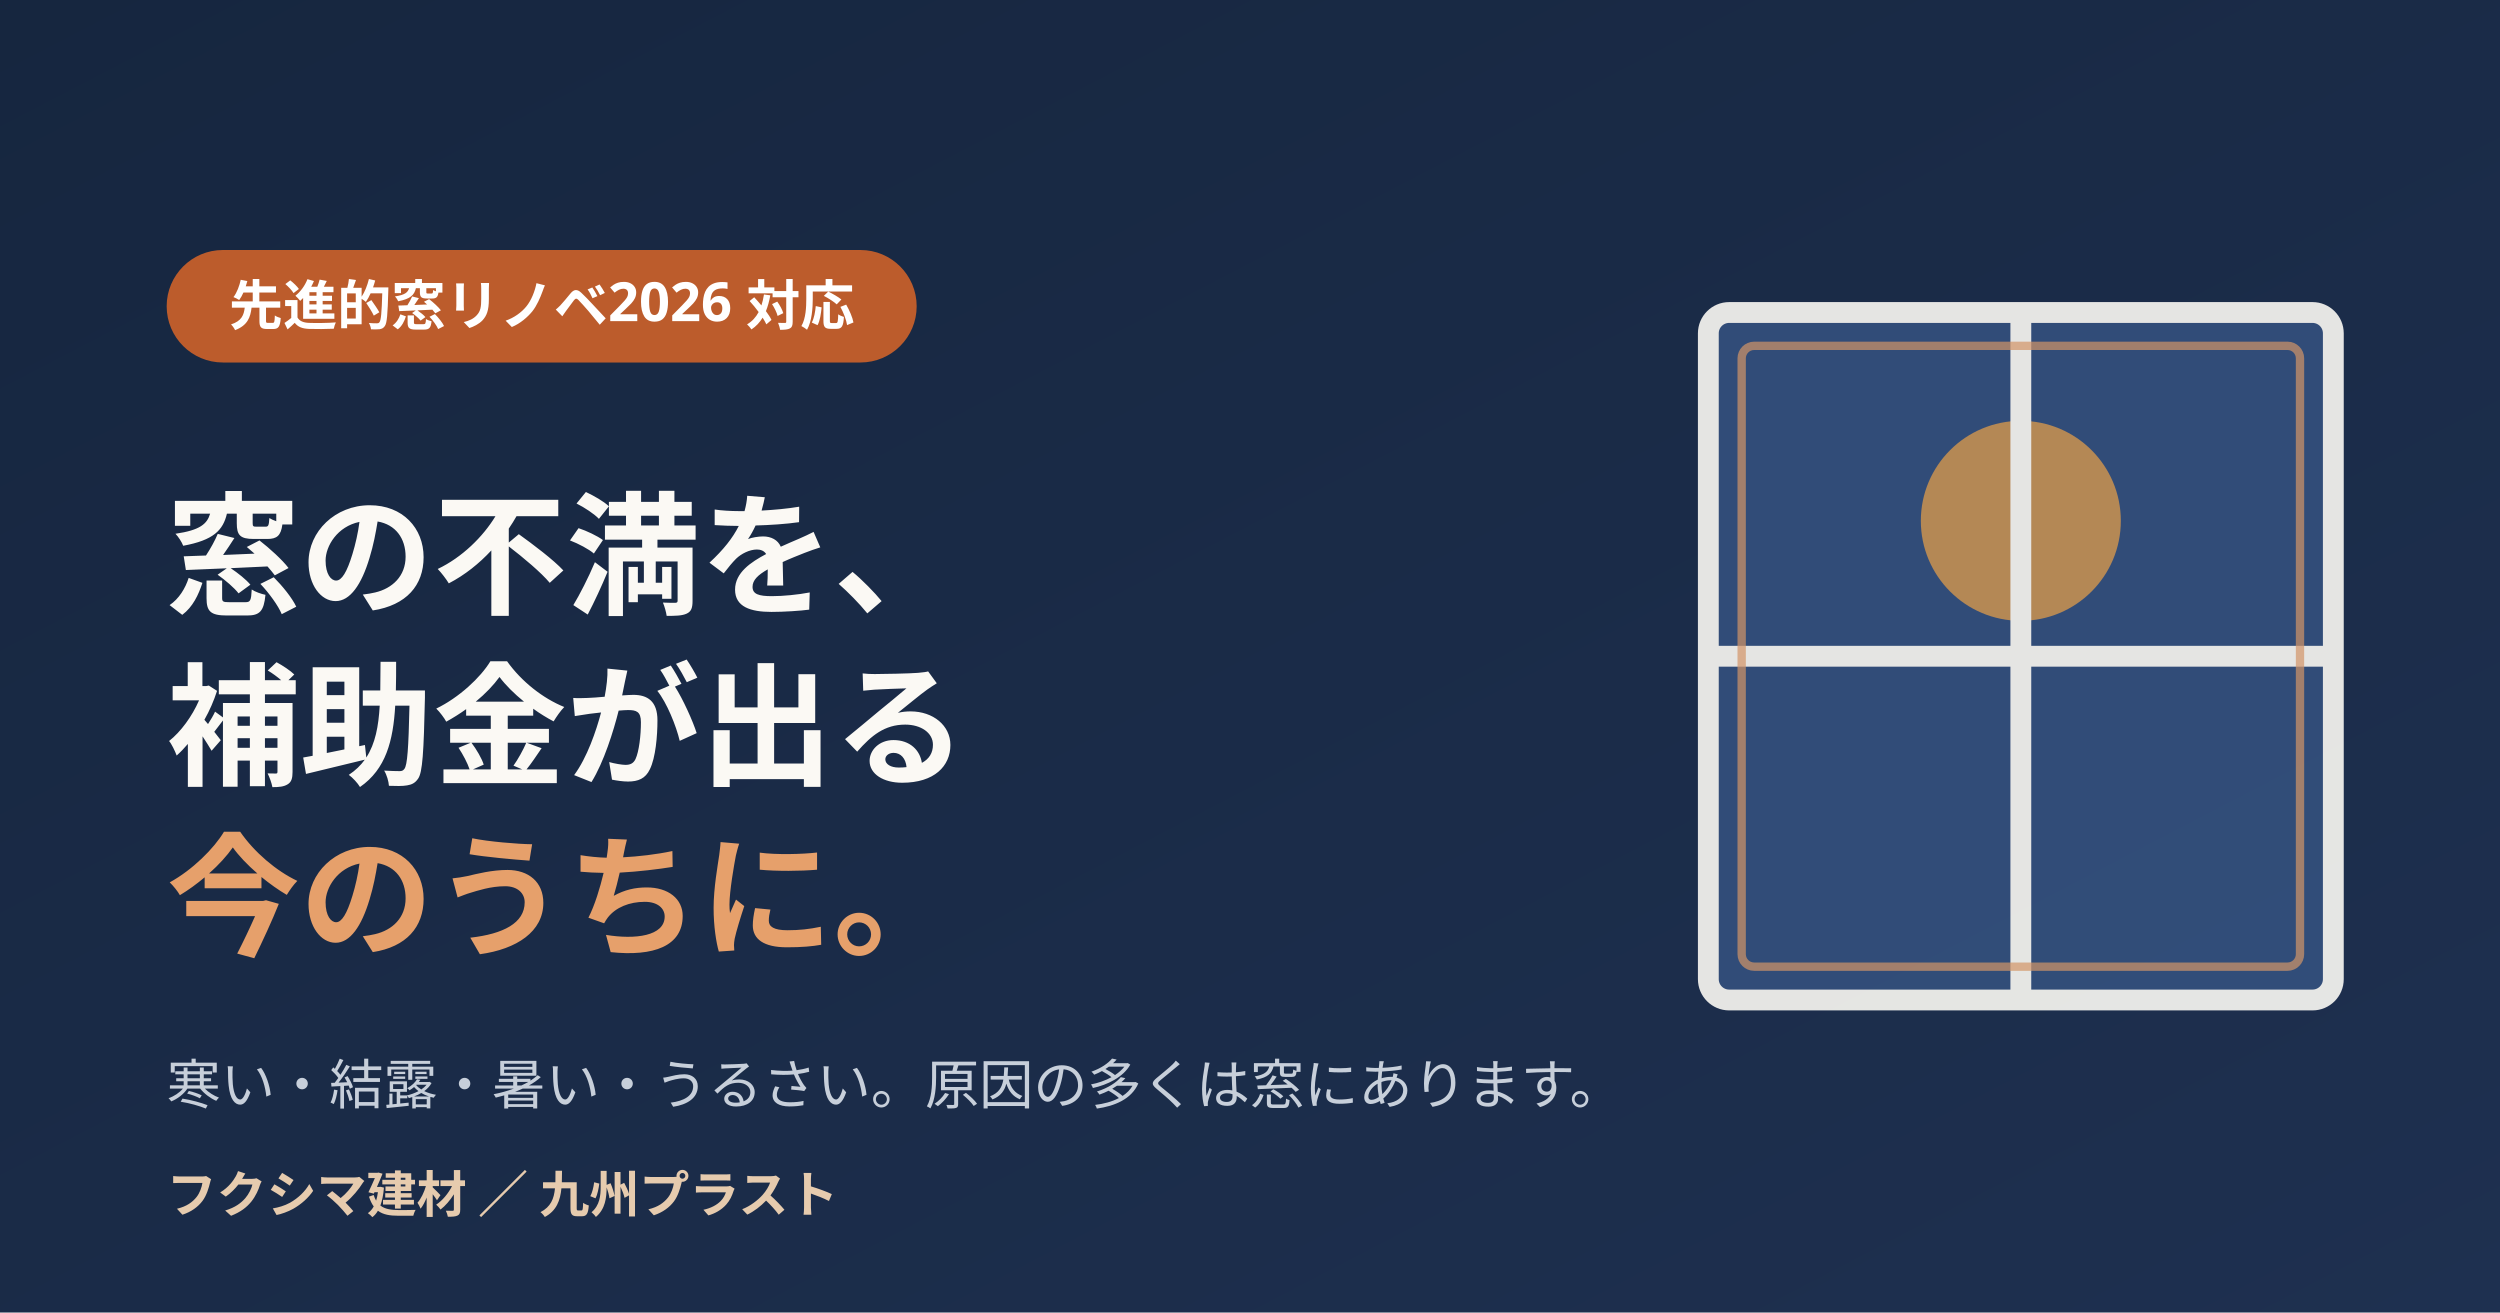
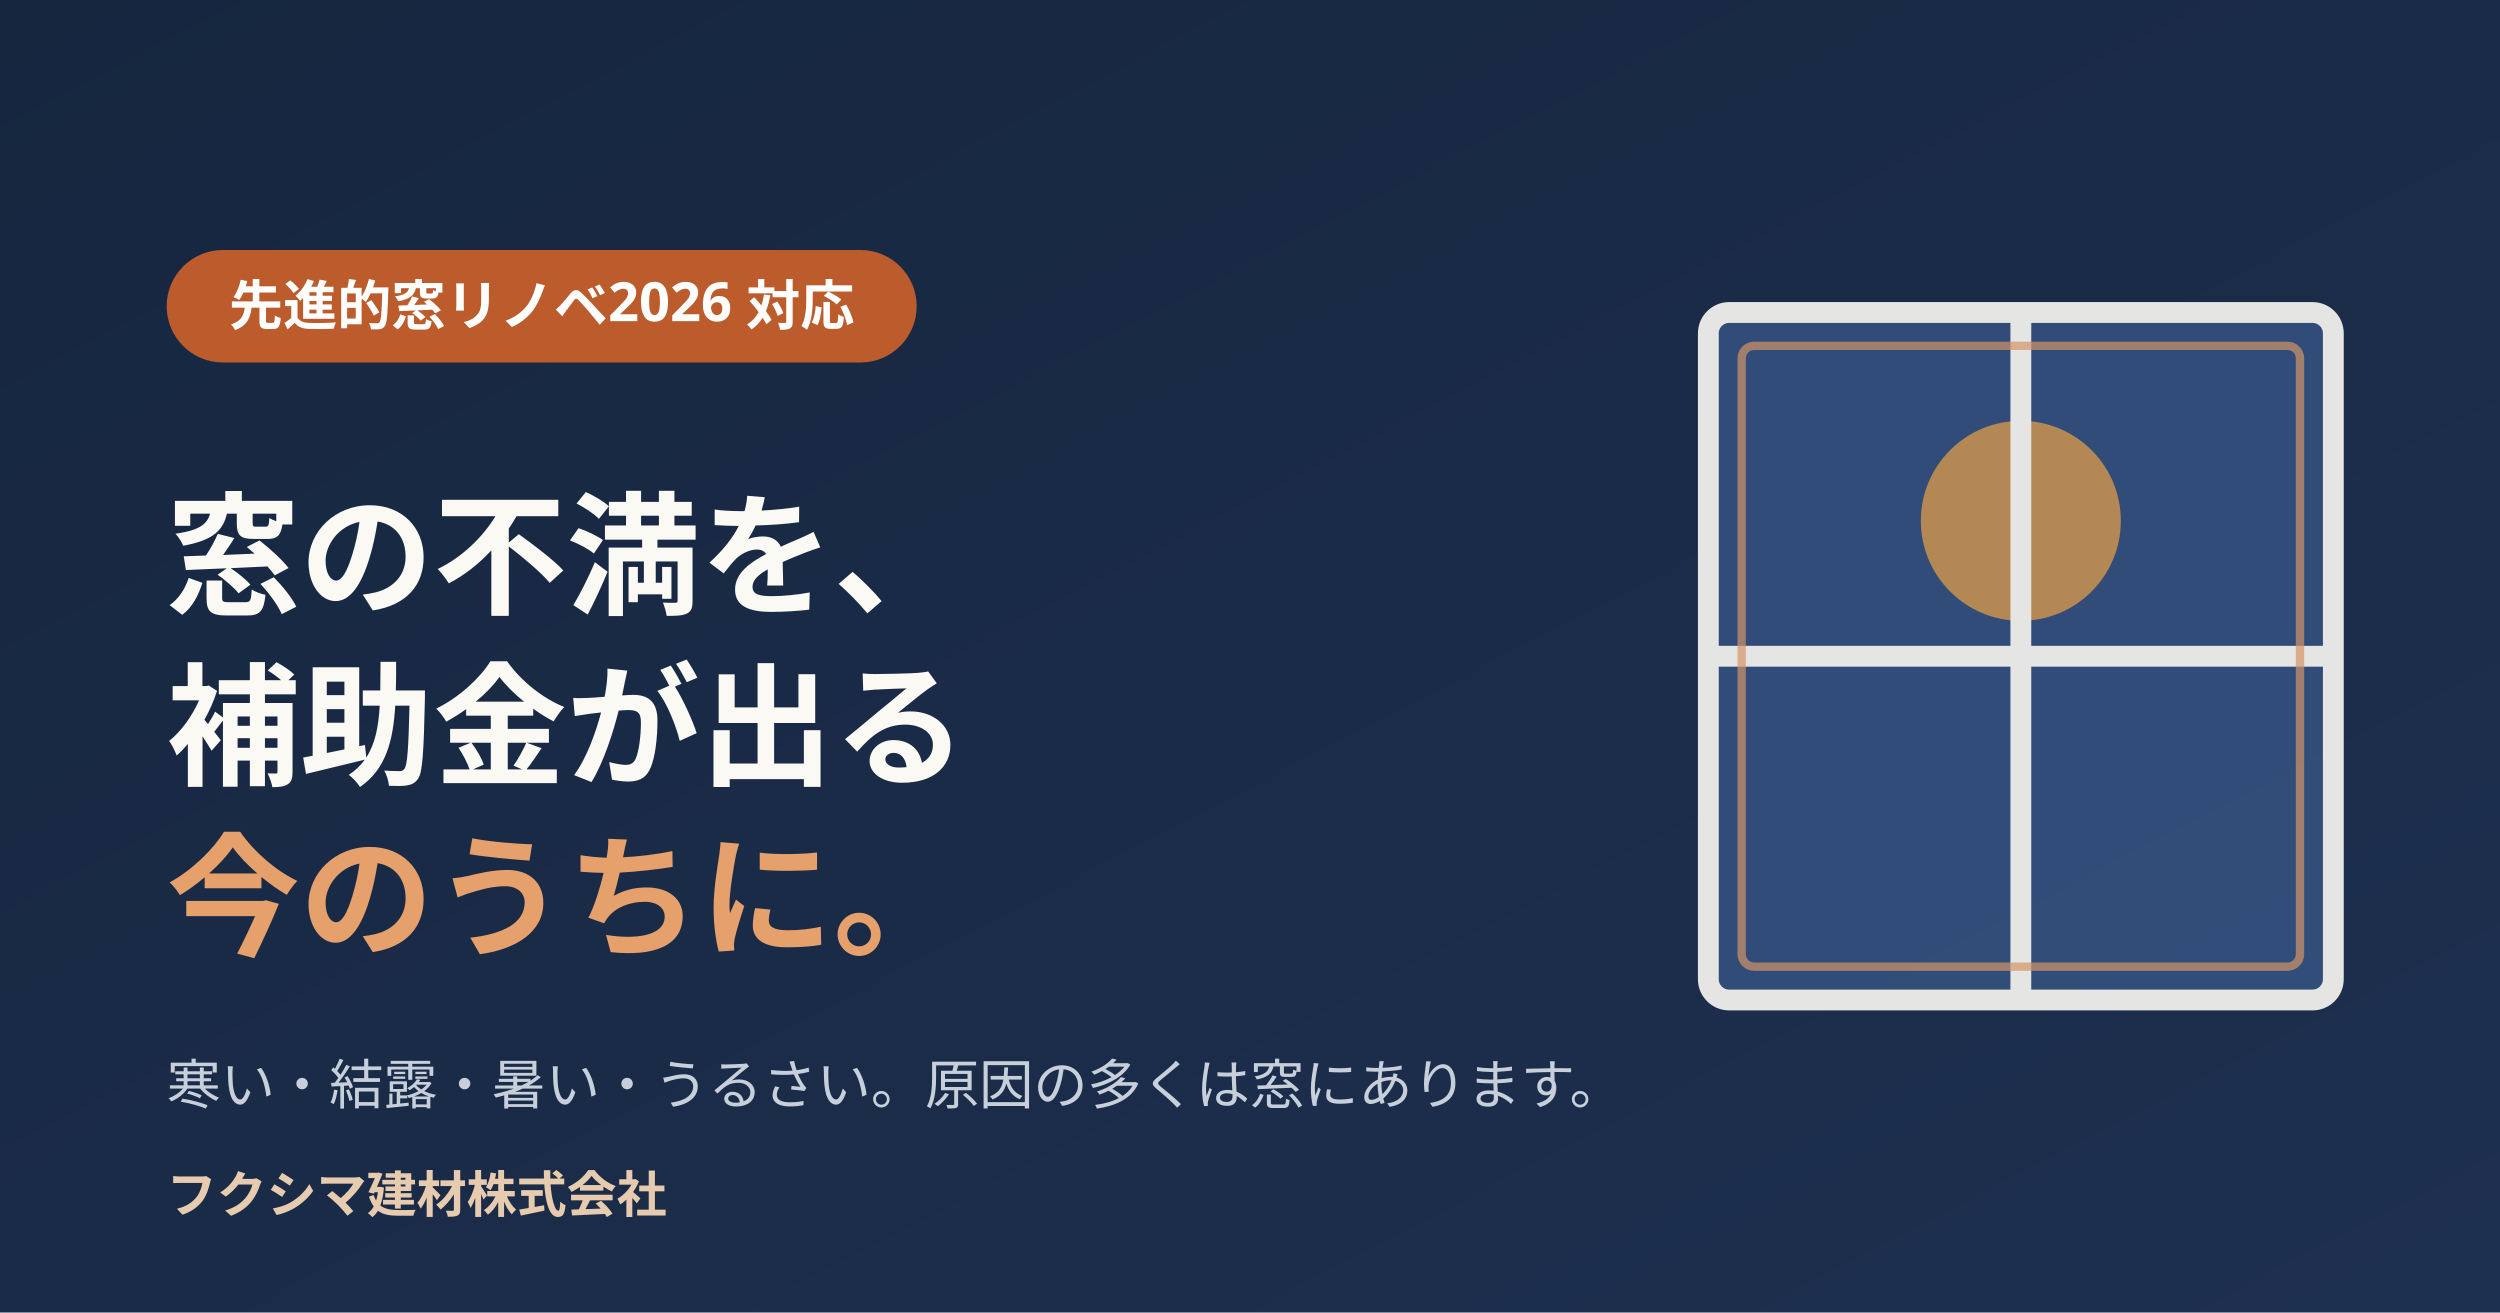
<svg xmlns="http://www.w3.org/2000/svg" width="1200" height="630" viewBox="0 0 1200 630" role="img" aria-label="窓の不満を、補助金が出る今のうちに。先進的窓リノベ2026">
  <defs>
    <linearGradient id="obg" x1="0" y1="0" x2="1" y2="1">
      <stop offset="0" stop-color="#16263F" />
      <stop offset="1" stop-color="#1E3050" />
    </linearGradient>
  </defs>
  <rect width="1200" height="630" fill="url(#obg)" />
  <g opacity="0.9">
    <rect x="820" y="150" width="300" height="330" rx="10" fill="#33507D" />
    <circle cx="970" cy="250" r="48" fill="#E8A24E" opacity="0.8" />
    <g fill="none" stroke="#FBF9F4" stroke-width="10">
      <rect x="820" y="150" width="300" height="330" rx="10" />
      <line x1="970" y1="150" x2="970" y2="480" />
      <line x1="820" y1="315" x2="1120" y2="315" />
    </g>
    <rect x="836" y="166" width="268" height="298" rx="6" fill="none" stroke="#E6A06B" stroke-width="4" opacity="0.7" />
  </g>
  <rect x="80" y="120" width="360" height="54" rx="27" fill="#BC5C2C" />
  <text x="260" y="156" font-family="'Noto Sans JP', sans-serif" font-size="26" font-weight="700" fill="#fff" text-anchor="middle">先進的窓リノベ2026 対応</text>
  <text font-family="'Noto Serif JP', serif" font-weight="900" fill="#FBF9F4" font-size="64">
    <tspan x="80" y="290">窓の不満を、</tspan>
    <tspan x="80" y="372">補助金が出る</tspan>
    <tspan x="80" y="454" fill="#E6A06B">今のうちに。</tspan>
  </text>
  <text x="80" y="530" font-family="'Noto Sans JP', sans-serif" font-size="26" fill="#C7CFDA">寒い・結露・暑い・うるさい。原因の多くは窓にあります。</text>
-   <text x="80" y="582" font-family="'Noto Sans JP', sans-serif" font-size="24" font-weight="700" fill="#E6CBAE">フクシマ建材 ／ 九州プラスト</text>
+   <text x="80" y="582" font-family="'Noto Sans JP', sans-serif" font-size="24" font-weight="700" fill="#E6CBAE">フクシマ建材株式会社</text>
</svg>
